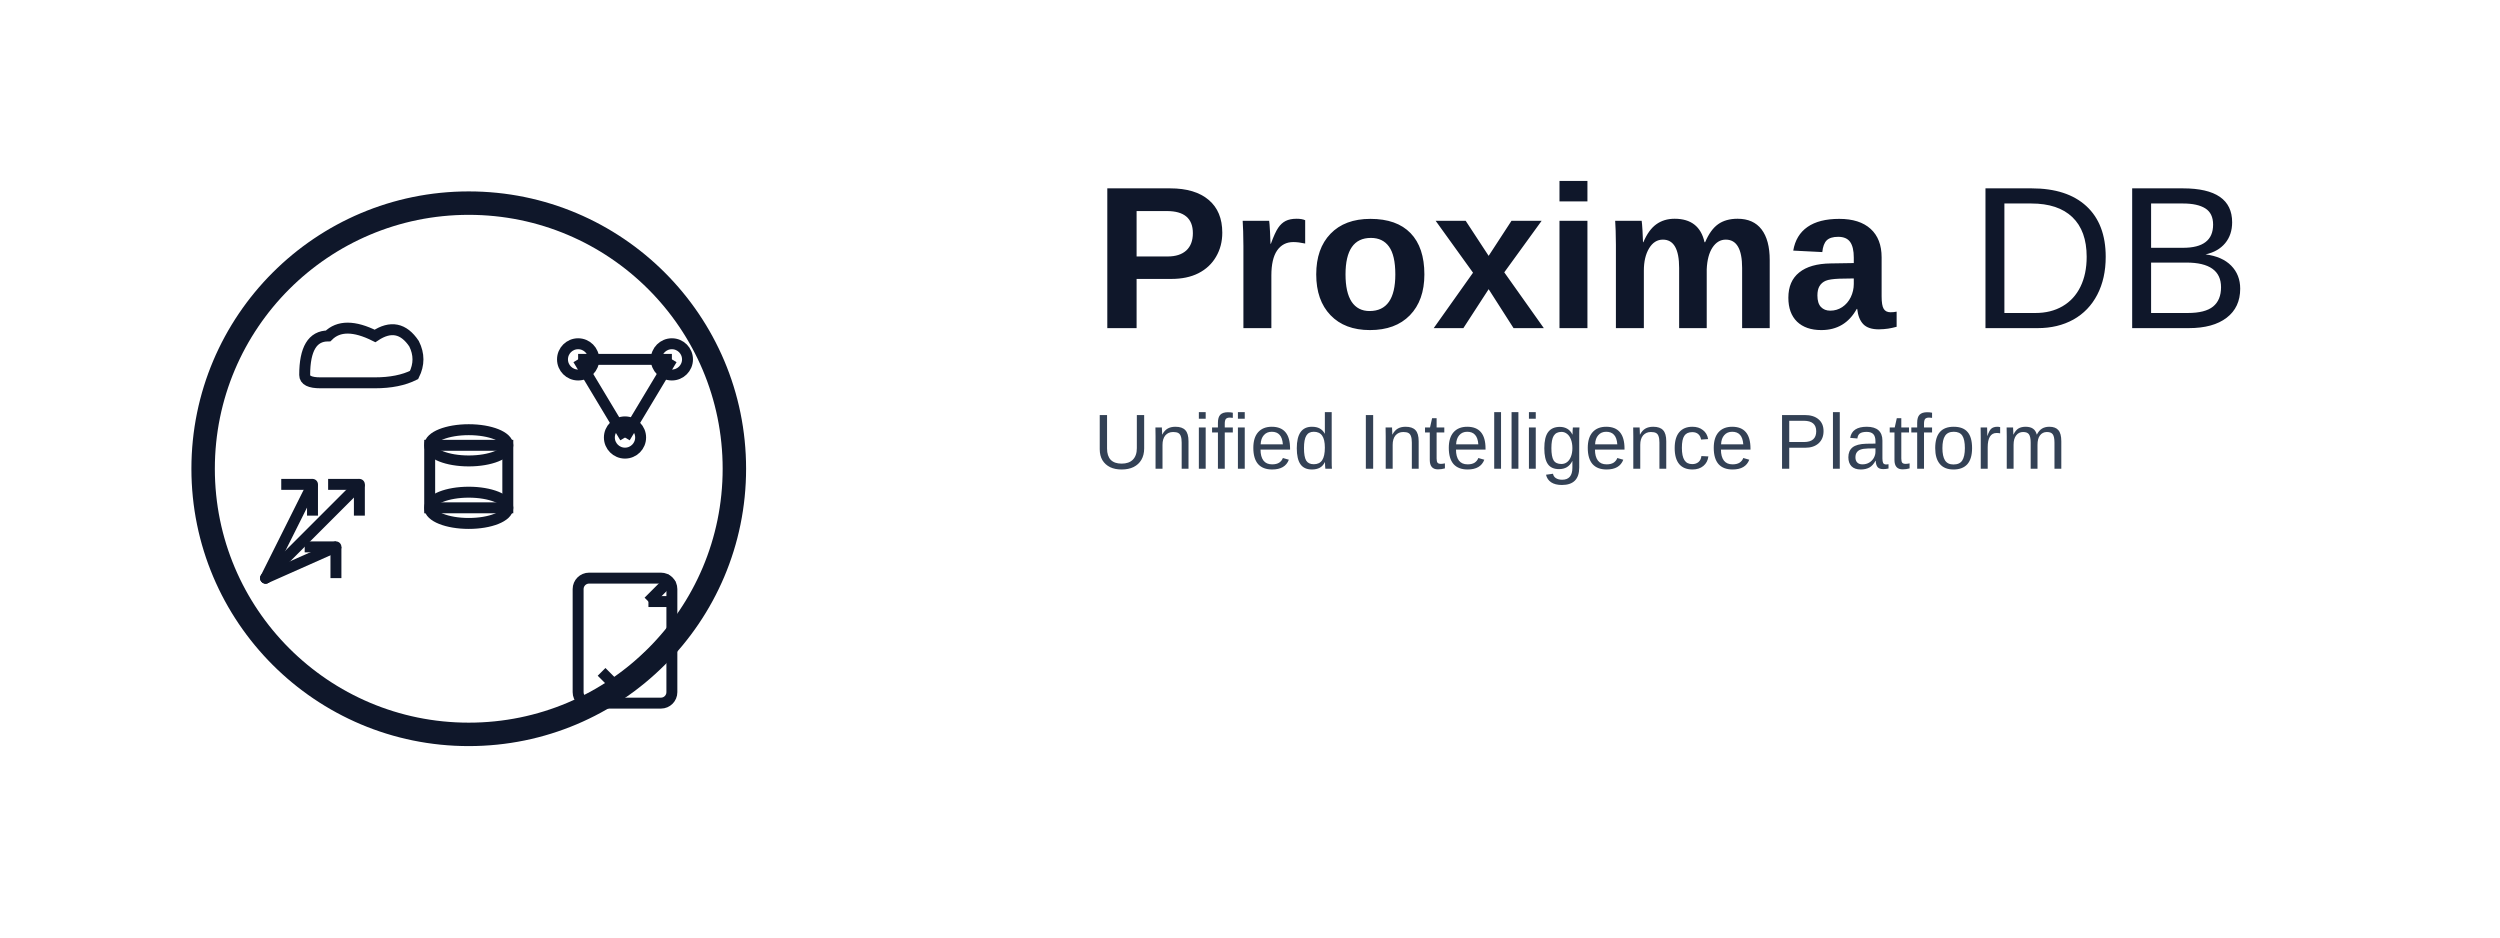
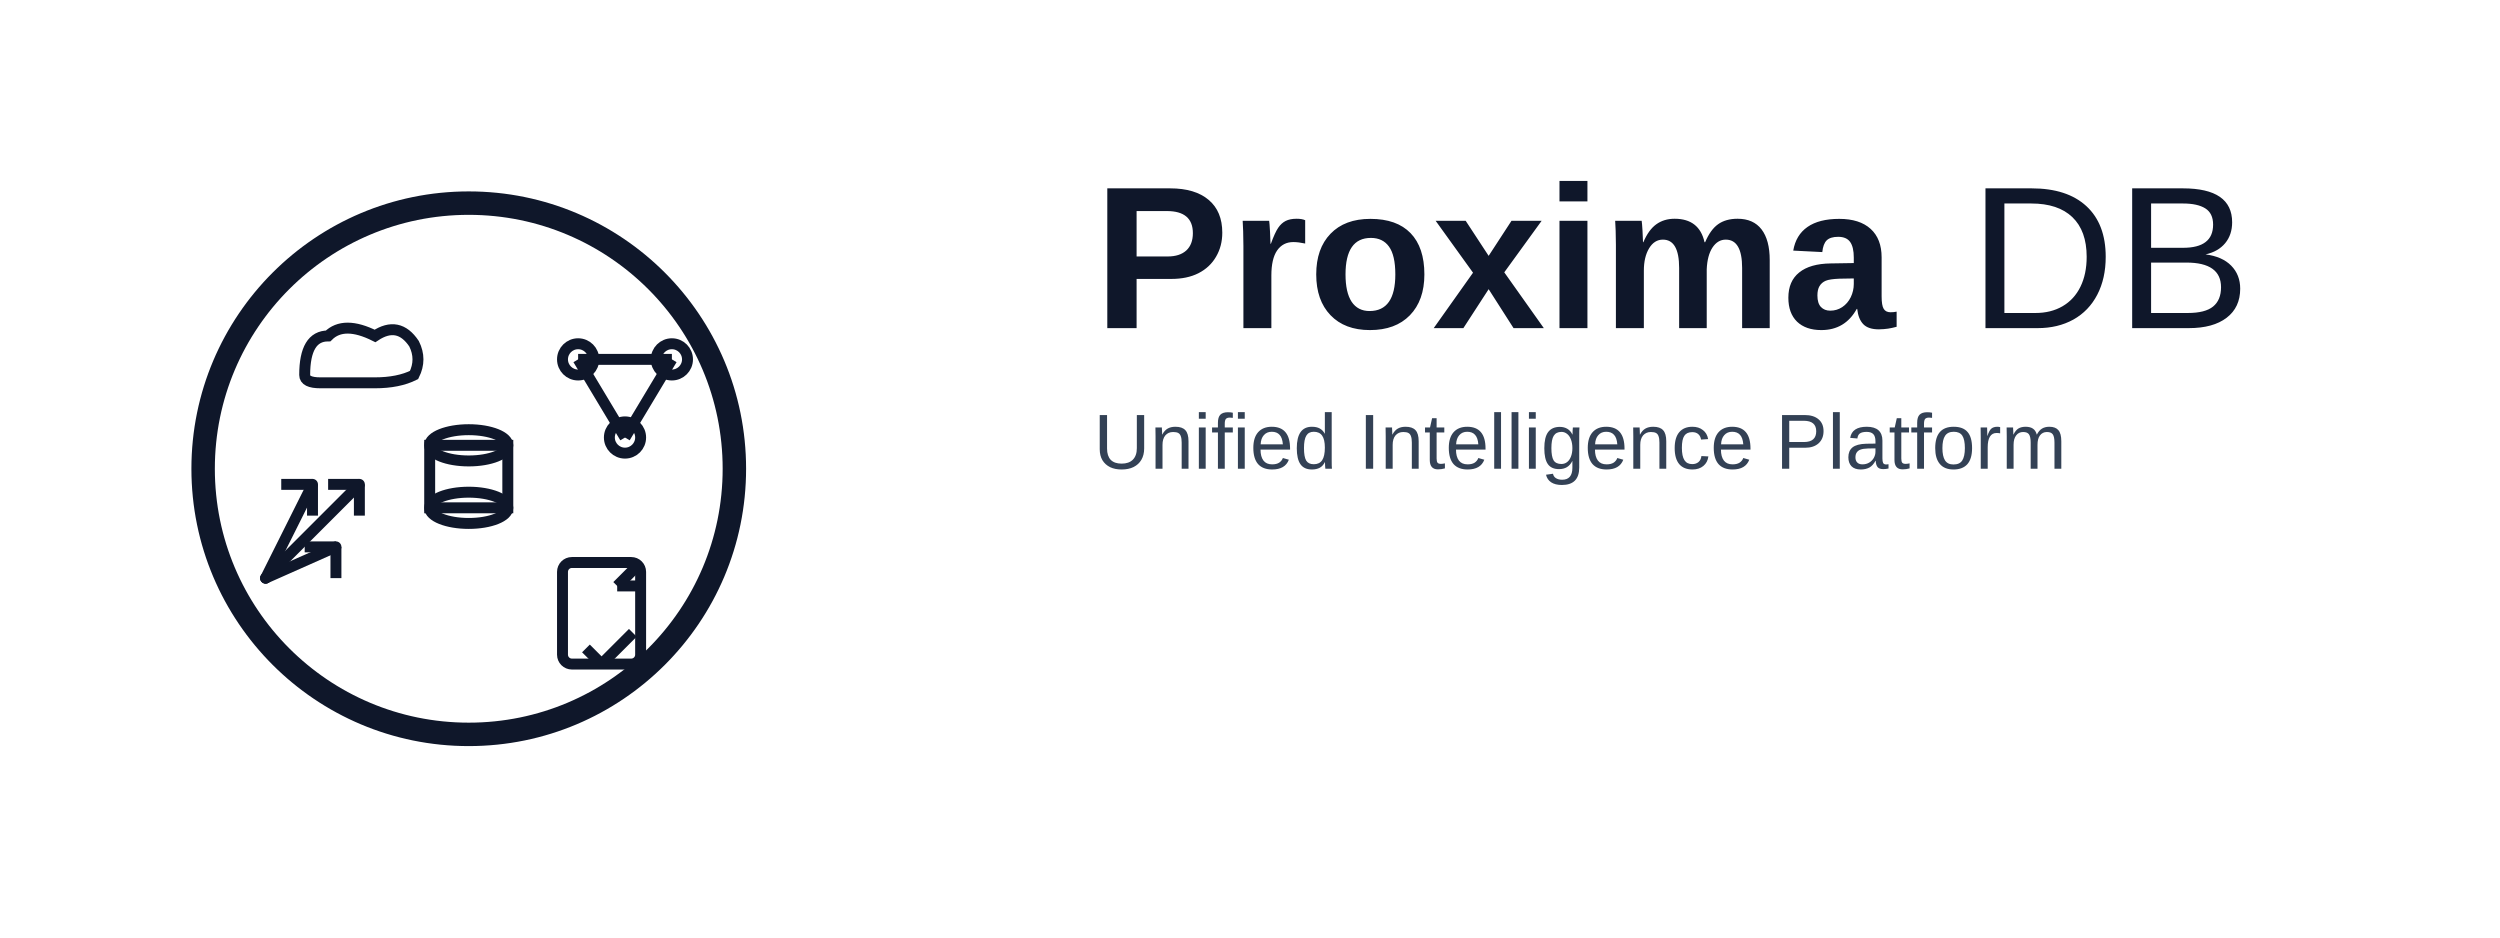
<svg xmlns="http://www.w3.org/2000/svg" width="320" height="120">
  <defs>
    <style>
      .ink { stroke:#0f172a; fill:none; stroke-width:1.4; }
      .ring { stroke:#0f172a; fill:none; stroke-width:3; }
      .text { fill:#0f172a; font-family:Arial, sans-serif; }
    </style>
  </defs>
  <g transform="translate(60,60)">
    <circle cx="0" cy="0" r="34" class="ring" />
    <path d="M -21,-12 Q -21,-17 -18,-17 Q -16,-19 -12,-17 Q -9,-19 -7,-16 Q -6,-14 -7,-12 Q -9,-11 -12,-11 L -19,-11 Q -21,-11 -21,-12 Z" class="ink" />
    <g class="ink">
      <circle cx="14" cy="-14" r="2" />
      <circle cx="26" cy="-14" r="2" />
      <circle cx="20" cy="-4" r="2" />
      <line x1="14" y1="-14" x2="26" y2="-14" />
      <line x1="14" y1="-14" x2="20" y2="-4" />
      <line x1="26" y1="-14" x2="20" y2="-4" />
    </g>
    <g class="ink">
      <line x1="-26" y1="14" x2="-14" y2="2" stroke-linecap="round" />
      <line x1="-14" y1="2" x2="-18" y2="2" />
      <line x1="-14" y1="2" x2="-14" y2="6" />
      <line x1="-26" y1="14" x2="-17" y2="10" stroke-linecap="round" />
      <line x1="-17" y1="10" x2="-21" y2="10" />
      <line x1="-17" y1="10" x2="-17" y2="14" />
      <line x1="-26" y1="14" x2="-20" y2="2" stroke-linecap="round" />
      <line x1="-20" y1="2" x2="-24" y2="2" />
      <line x1="-20" y1="2" x2="-20" y2="6" />
    </g>
    <g class="ink">
-       <rect x="14" y="14" width="12" height="16" rx="1.4" />
-       <line x1="26" y1="14" x2="23" y2="17" />
-       <line x1="23" y1="17" x2="26" y2="17" />
-       <line x1="17" y1="26" x2="19" y2="28" />
-       <line x1="19" y1="28" x2="23" y2="24" />
+       <rect x="12" y="12" width="10" height="13" rx="1.2" />
+       <line x1="22" y1="12" x2="19" y2="15" />
+       <line x1="19" y1="15" x2="22" y2="15" />
+       <line x1="15" y1="23" x2="17" y2="25" />
+       <line x1="17" y1="25" x2="21" y2="21" />
    </g>
    <g class="ink">
      <ellipse cx="0" cy="-3" rx="5" ry="2" />
      <rect x="-5" y="-3" width="10" height="8" />
      <ellipse cx="0" cy="5" rx="5" ry="2" />
    </g>
  </g>
  <text x="140" y="42" class="text" style="font-size:26px; font-weight:bold;">Proxima</text>
  <text x="252" y="42" class="text" style="font-size:26px; font-weight:300;">DB</text>
  <text x="140" y="60" class="text" style="font-size:10px; font-weight:500; fill:#334155;">Unified Intelligence Platform</text>
</svg>
